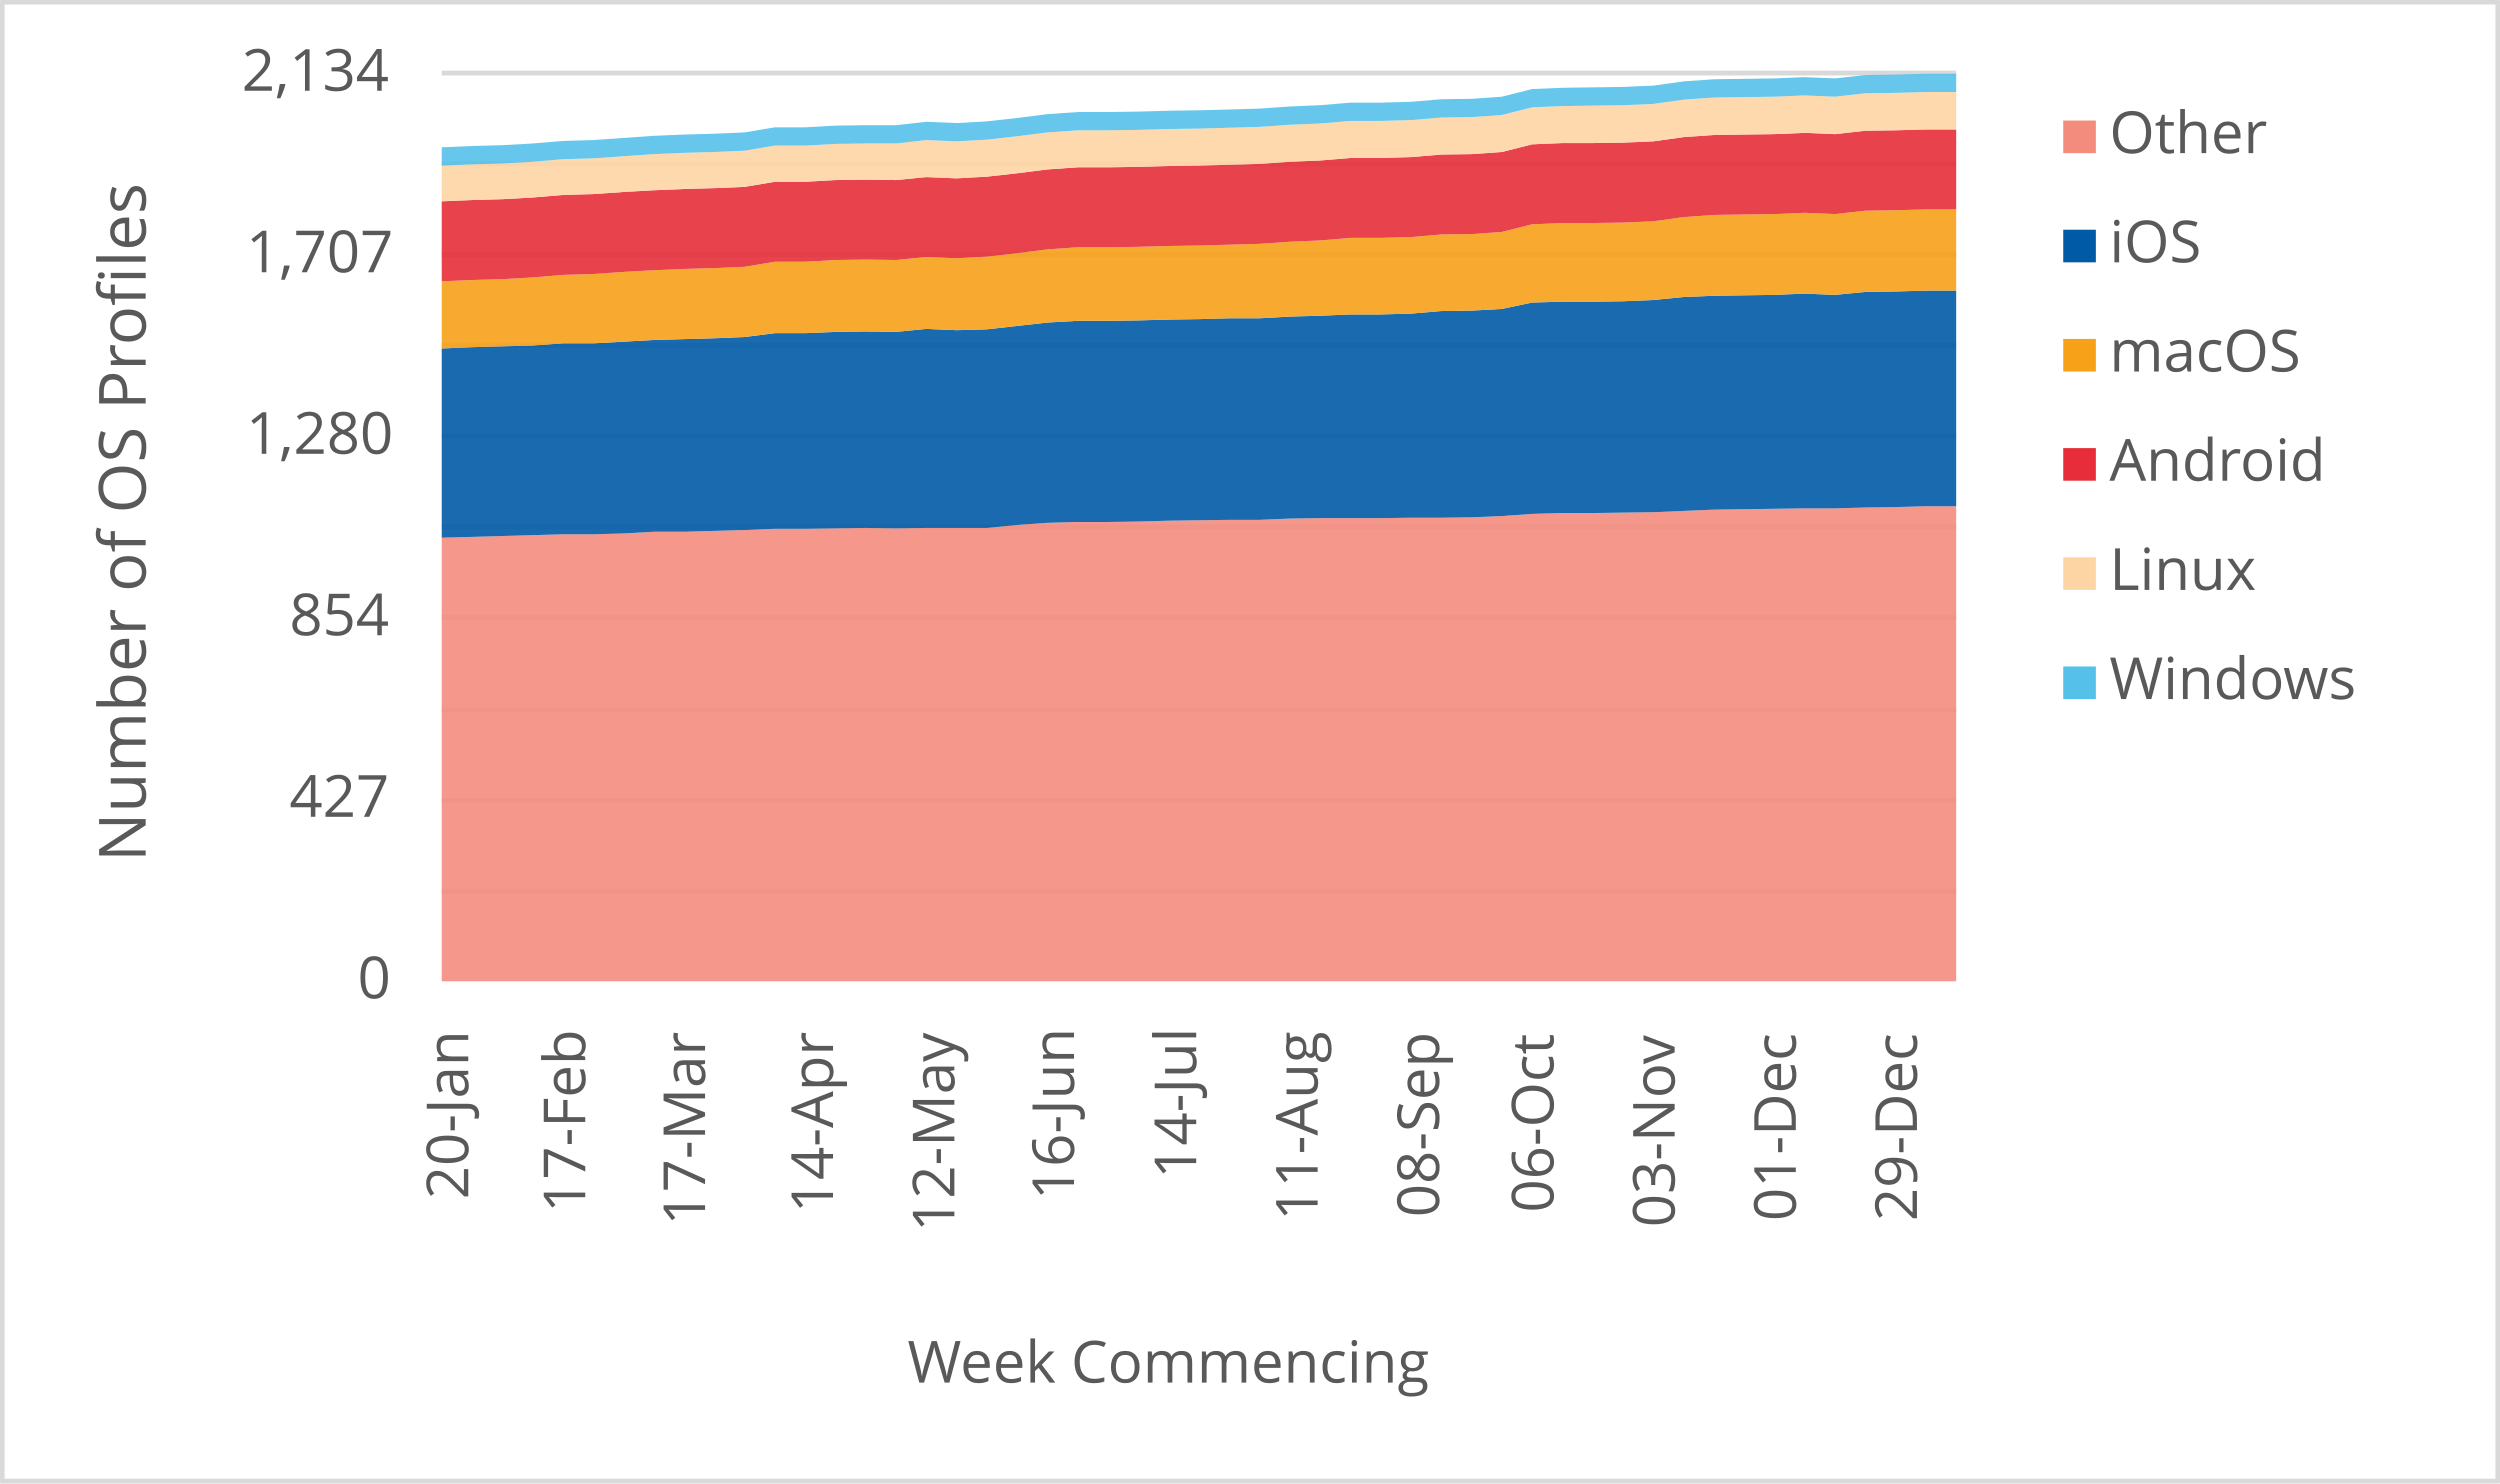
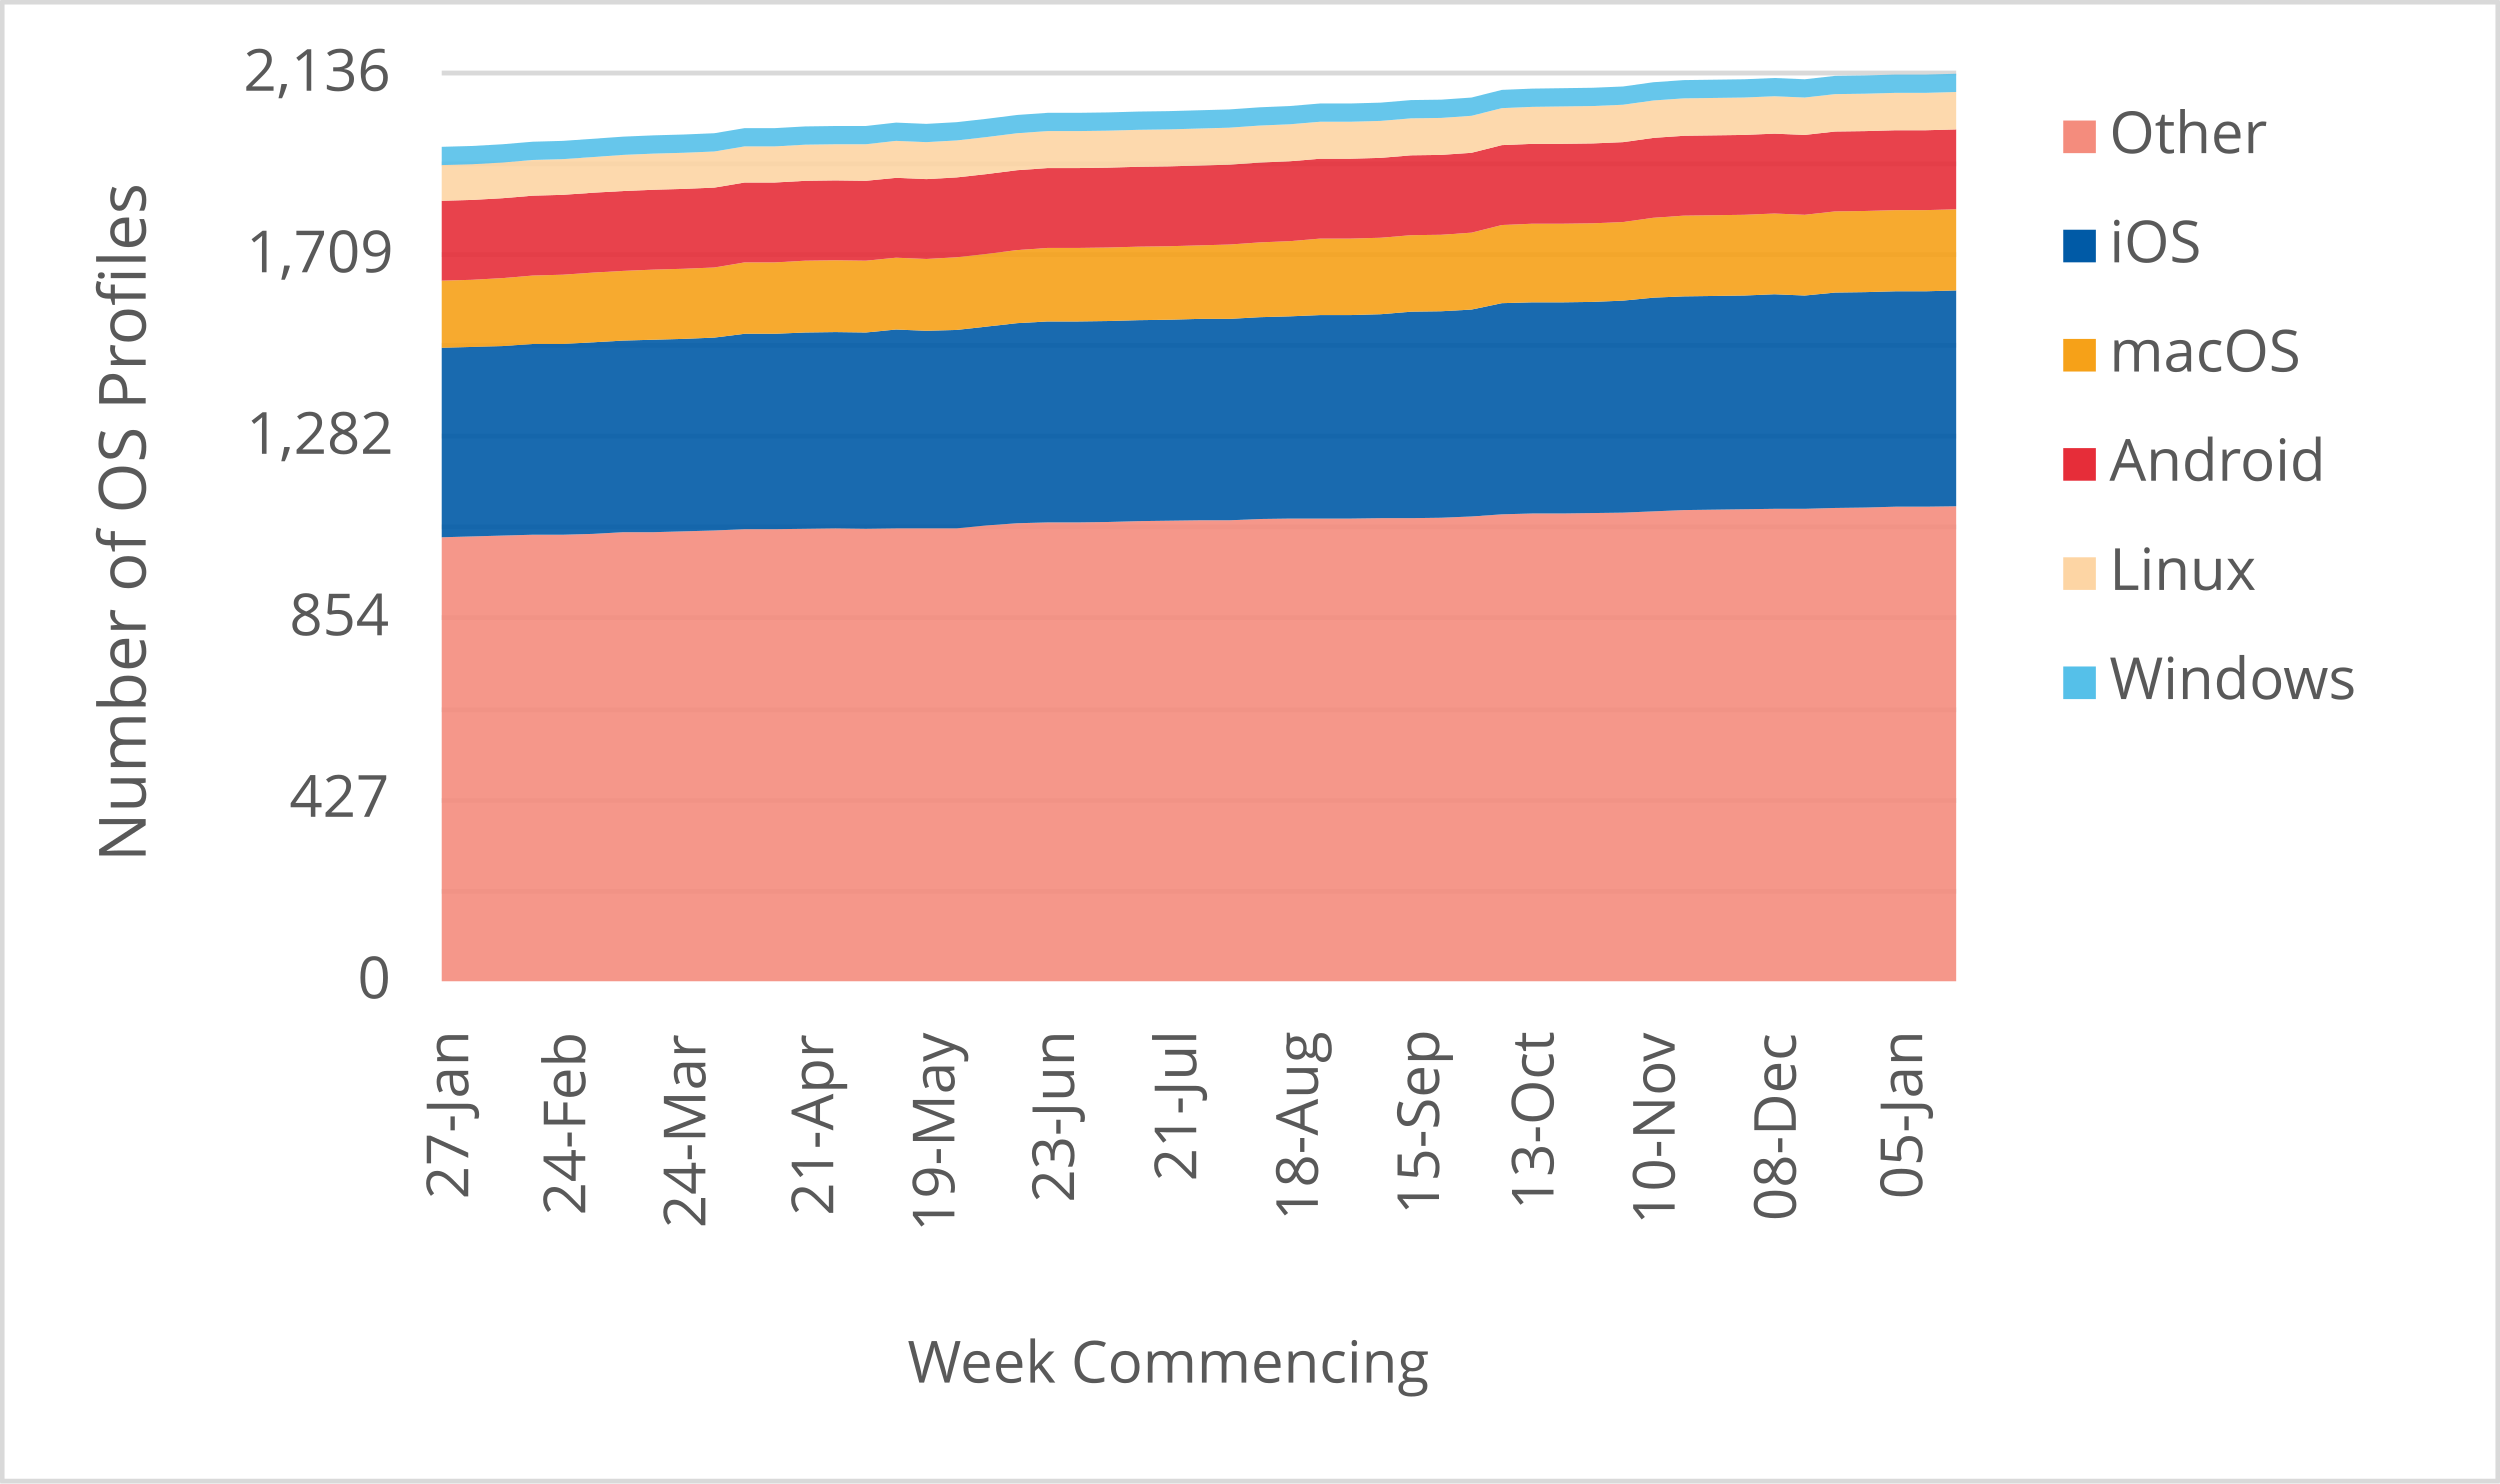
<svg xmlns="http://www.w3.org/2000/svg" width="1763" height="1046" xml:space="preserve" overflow="hidden">
  <defs>
    <clipPath id="clip0">
      <rect x="2917" y="346" width="1763" height="1046" />
    </clipPath>
  </defs>
  <g clip-path="url(#clip0)" transform="translate(-2917 -346)">
    <rect x="2918" y="347" width="1760" height="1043" fill="#FFFFFF" />
    <g>
      <path d="    M3228.5 974.532 4296.5 974.532    M3228.5 910.53 4296.5 910.53    M3228.5 846.528 4296.5 846.528    M3228.5 781.526 4296.5 781.526    M3228.5 717.524 4296.5 717.524    M3228.5 653.522 4296.5 653.522    M3228.5 589.52 4296.5 589.52    M3228.5 525.517 4296.5 525.517    M3228.5 461.515 4296.5 461.515    M3228.5 397.5 4296.5 397.5" stroke="#D9D9D9" stroke-width="3.438" stroke-linejoin="round" stroke-miterlimit="10" fill="none" />
    </g>
    <g>
      <path d="M 1038.5 4296.5 1038.5" stroke="#D9D9D9" stroke-width="3.438" stroke-linejoin="round" stroke-miterlimit="10" fill="none" fill-rule="evenodd" />
    </g>
    <g>
-       <text fill="#595959" font-family="Verdana,Open Sans,DejaVu Sans,sans-serif" font-weight="400" font-size="41" transform="matrix(6.12323e-17 -1 1 6.12323e-17 3247.218 1191.691)">20-Jan</text>
+       <text fill="#595959" font-family="Verdana,Open Sans,DejaVu Sans,sans-serif" font-weight="400" font-size="41" transform="matrix(6.12323e-17 -1 1 6.12323e-17 3247.198 1191.691)">27-Jan</text>
    </g>
    <g>
-       <text fill="#595959" font-family="Verdana,Open Sans,DejaVu Sans,sans-serif" font-weight="400" font-size="41" transform="matrix(6.12323e-17 -1 1 6.12323e-17 3329.715 1201.32)">17-Feb</text>
+       <text fill="#595959" font-family="Verdana,Open Sans,DejaVu Sans,sans-serif" font-weight="400" font-size="41" transform="matrix(6.12323e-17 -1 1 6.12323e-17 3329.715 1203.082)">24-Feb</text>
    </g>
    <g>
-       <text fill="#595959" font-family="Verdana,Open Sans,DejaVu Sans,sans-serif" font-weight="400" font-size="41" transform="matrix(6.12323e-17 -1 1 6.12323e-17 3414.214 1210.289)">17-Mar</text>
+       <text fill="#595959" font-family="Verdana,Open Sans,DejaVu Sans,sans-serif" font-weight="400" font-size="41" transform="matrix(6.12323e-17 -1 1 6.12323e-17 3414.425 1212.051)">24-Mar</text>
    </g>
    <g>
-       <text fill="#595959" font-family="Verdana,Open Sans,DejaVu Sans,sans-serif" font-weight="400" font-size="41" transform="matrix(6.12323e-17 -1 1 6.12323e-17 3504.459 1201.541)">14-Apr</text>
+       <text fill="#595959" font-family="Verdana,Open Sans,DejaVu Sans,sans-serif" font-weight="400" font-size="41" transform="matrix(6.12323e-17 -1 1 6.12323e-17 3504.589 1203.302)">21-Apr</text>
    </g>
    <g>
-       <text fill="#595959" font-family="Verdana,Open Sans,DejaVu Sans,sans-serif" font-weight="400" font-size="41" transform="matrix(6.12323e-17 -1 1 6.12323e-17 3590.029 1214.753)">12-May</text>
+       <text fill="#595959" font-family="Verdana,Open Sans,DejaVu Sans,sans-serif" font-weight="400" font-size="41" transform="matrix(6.12323e-17 -1 1 6.12323e-17 3590.029 1214.753)">19-May</text>
    </g>
    <g>
-       <text fill="#595959" font-family="Verdana,Open Sans,DejaVu Sans,sans-serif" font-weight="400" font-size="41" transform="matrix(6.12323e-17 -1 1 6.12323e-17 3674.398 1192.291)">16-Jun</text>
+       <text fill="#595959" font-family="Verdana,Open Sans,DejaVu Sans,sans-serif" font-weight="400" font-size="41" transform="matrix(6.12323e-17 -1 1 6.12323e-17 3674.398 1194.053)">23-Jun</text>
    </g>
    <g>
-       <text fill="#595959" font-family="Verdana,Open Sans,DejaVu Sans,sans-serif" font-weight="400" font-size="41" transform="matrix(6.12323e-17 -1 1 6.12323e-17 3760.569 1177.277)">14-Jul</text>
+       <text fill="#595959" font-family="Verdana,Open Sans,DejaVu Sans,sans-serif" font-weight="400" font-size="41" transform="matrix(6.12323e-17 -1 1 6.12323e-17 3760.569 1179.039)">21-Jul</text>
    </g>
    <g>
-       <text fill="#595959" font-family="Verdana,Open Sans,DejaVu Sans,sans-serif" font-weight="400" font-size="41" transform="matrix(6.12323e-17 -1 1 6.12323e-17 3846.199 1206.906)">11-Aug</text>
+       <text fill="#595959" font-family="Verdana,Open Sans,DejaVu Sans,sans-serif" font-weight="400" font-size="41" transform="matrix(6.12323e-17 -1 1 6.12323e-17 3846.349 1206.906)">18-Aug</text>
    </g>
    <g>
-       <text fill="#595959" font-family="Verdana,Open Sans,DejaVu Sans,sans-serif" font-weight="400" font-size="41" transform="matrix(6.12323e-17 -1 1 6.12323e-17 3931.809 1204.383)">08-Sep</text>
+       <text fill="#595959" font-family="Verdana,Open Sans,DejaVu Sans,sans-serif" font-weight="400" font-size="41" transform="matrix(6.12323e-17 -1 1 6.12323e-17 3931.789 1202.662)">15-Sep</text>
    </g>
    <g>
-       <text fill="#595959" font-family="Verdana,Open Sans,DejaVu Sans,sans-serif" font-weight="400" font-size="41" transform="matrix(6.12323e-17 -1 1 6.12323e-17 4012.525 1201.1)">06-Oct</text>
+       <text fill="#595959" font-family="Verdana,Open Sans,DejaVu Sans,sans-serif" font-weight="400" font-size="41" transform="matrix(6.12323e-17 -1 1 6.12323e-17 4012.525 1199.378)">13-Oct</text>
    </g>
    <g>
-       <text fill="#595959" font-family="Verdana,Open Sans,DejaVu Sans,sans-serif" font-weight="400" font-size="41" transform="matrix(6.12323e-17 -1 1 6.12323e-17 4097.965 1211.43)">03-Nov</text>
+       <text fill="#595959" font-family="Verdana,Open Sans,DejaVu Sans,sans-serif" font-weight="400" font-size="41" transform="matrix(6.12323e-17 -1 1 6.12323e-17 4097.965 1209.708)">10-Nov</text>
    </g>
    <g>
-       <text fill="#595959" font-family="Verdana,Open Sans,DejaVu Sans,sans-serif" font-weight="400" font-size="41" transform="matrix(6.12323e-17 -1 1 6.12323e-17 4183.405 1207.086)">01-Dec</text>
+       <text fill="#595959" font-family="Verdana,Open Sans,DejaVu Sans,sans-serif" font-weight="400" font-size="41" transform="matrix(6.12323e-17 -1 1 6.12323e-17 4183.405 1207.086)">08-Dec</text>
    </g>
    <g>
-       <text fill="#595959" font-family="Verdana,Open Sans,DejaVu Sans,sans-serif" font-weight="400" font-size="41" transform="matrix(6.12323e-17 -1 1 6.12323e-17 4268.825 1207.126)">29-Dec</text>
+       <text fill="#595959" font-family="Verdana,Open Sans,DejaVu Sans,sans-serif" font-weight="400" font-size="41" transform="matrix(6.12323e-17 -1 1 6.12323e-17 4272.498 1191.651)">05-Jan</text>
    </g>
    <g>
      <text fill="#595959" font-family="Verdana,Open Sans,DejaVu Sans,sans-serif" font-weight="400" font-size="41" transform="matrix(1 0 0 1 3169.141 1050)">0</text>
    </g>
    <g>
      <text fill="#595959" font-family="Verdana,Open Sans,DejaVu Sans,sans-serif" font-weight="400" font-size="41" transform="matrix(1 0 0 1 3121.114 922)">427</text>
    </g>
    <g>
      <text fill="#595959" font-family="Verdana,Open Sans,DejaVu Sans,sans-serif" font-weight="400" font-size="41" transform="matrix(1 0 0 1 3121.074 794)">854</text>
    </g>
    <g>
-       <text fill="#595959" font-family="Verdana,Open Sans,DejaVu Sans,sans-serif" font-weight="400" font-size="41" transform="matrix(1 0 0 1 3090.484 666)">1,280</text>
+       <text fill="#595959" font-family="Verdana,Open Sans,DejaVu Sans,sans-serif" font-weight="400" font-size="41" transform="matrix(1 0 0 1 3090.645 666)">1,282</text>
    </g>
    <g>
-       <text fill="#595959" font-family="Verdana,Open Sans,DejaVu Sans,sans-serif" font-weight="400" font-size="41" transform="matrix(1 0 0 1 3090.524 538)">1,707</text>
+       <text fill="#595959" font-family="Verdana,Open Sans,DejaVu Sans,sans-serif" font-weight="400" font-size="41" transform="matrix(1 0 0 1 3090.645 538)">1,709</text>
    </g>
    <g>
-       <text fill="#595959" font-family="Verdana,Open Sans,DejaVu Sans,sans-serif" font-weight="400" font-size="41" transform="matrix(1 0 0 1 3087.501 410)">2,134</text>
+       <text fill="#595959" font-family="Verdana,Open Sans,DejaVu Sans,sans-serif" font-weight="400" font-size="41" transform="matrix(1 0 0 1 3088.683 410)">2,136</text>
    </g>
    <g>
      <text fill="#595959" font-family="Verdana,Open Sans,DejaVu Sans,sans-serif" font-weight="400" font-size="41" transform="matrix(1 0 0 1 3556.971 1321)">Week Commencing</text>
    </g>
    <g>
      <text fill="#595959" font-family="Verdana,Open Sans,DejaVu Sans,sans-serif" font-weight="400" font-size="46" transform="matrix(6.12323e-17 -1 1 6.12323e-17 3019.73 953.792)">Number of OS Profiles</text>
    </g>
    <rect x="2918.5" y="347.5" width="1760" height="1043" stroke="#D9D9D9" stroke-width="3.438" stroke-linejoin="round" stroke-miterlimit="10" fill="none" />
    <g>
-       <path d="M3228.5 1038 3249.86 1038 3271.22 1038 3292.58 1038 3313.94 1038 3335.3 1038 3356.66 1038 3378.02 1038 3399.38 1038 3420.74 1038 3442.1 1038 3463.46 1038 3484.82 1038 3506.18 1038 3527.54 1038 3548.9 1038 3570.26 1038 3591.62 1038 3612.98 1038 3634.34 1038 3655.7 1038 3677.06 1038 3698.42 1038 3719.78 1038 3741.14 1038 3762.5 1038 3783.86 1038 3805.22 1038 3826.58 1038 3847.94 1038 3869.3 1038 3890.66 1038 3912.02 1038 3933.38 1038 3954.74 1038 3976.1 1038 3997.46 1038 4018.82 1038 4040.18 1038 4061.54 1038 4082.9 1038 4104.26 1038 4125.62 1038 4146.98 1038 4168.34 1038 4189.7 1038 4211.06 1038 4232.42 1038 4253.78 1038 4275.14 1038 4296.5 1038 4296.5 703.005 4275.14 703.005 4253.78 703.604 4232.42 703.904 4211.06 704.504 4189.7 704.504 4168.34 704.804 4146.98 705.104 4125.62 705.404 4104.26 706.304 4082.9 707.203 4061.54 707.503 4040.18 707.803 4018.82 707.803 3997.46 708.403 3976.1 709.903 3954.74 710.802 3933.38 711.102 3912.02 711.102 3890.66 711.402 3869.3 711.402 3847.94 711.402 3826.58 711.702 3805.22 712.602 3783.86 712.602 3762.5 712.902 3741.14 713.201 3719.78 713.801 3698.42 714.101 3677.06 714.101 3655.7 714.701 3634.34 716.201 3612.98 718.3 3591.62 718.3 3570.26 718.3 3548.9 718.6 3527.54 718.3 3506.18 718.6 3484.82 718.9 3463.46 718.9 3442.1 719.799 3420.74 720.399 3399.38 720.999 3378.02 720.999 3356.66 722.199 3335.3 722.799 3313.94 722.799 3292.58 723.398 3271.22 723.998 3249.86 724.598 3228.5 725.198 3228.5 1038Z" fill="#f48c7d" opacity="0.9" />
+       <path d="M3228.5 1038 3249.86 1038 3271.22 1038 3292.58 1038 3313.94 1038 3335.3 1038 3356.66 1038 3378.02 1038 3399.38 1038 3420.74 1038 3442.1 1038 3463.46 1038 3484.82 1038 3506.18 1038 3527.54 1038 3548.9 1038 3570.26 1038 3591.62 1038 3612.98 1038 3634.34 1038 3655.7 1038 3677.06 1038 3698.42 1038 3719.78 1038 3741.14 1038 3762.5 1038 3783.86 1038 3805.22 1038 3826.58 1038 3847.94 1038 3869.3 1038 3890.66 1038 3912.02 1038 3933.38 1038 3954.74 1038 3976.1 1038 3997.46 1038 4018.82 1038 4040.18 1038 4061.54 1038 4082.9 1038 4104.26 1038 4125.62 1038 4146.98 1038 4168.34 1038 4189.7 1038 4211.06 1038 4232.42 1038 4253.78 1038 4275.14 1038 4296.5 1038 4296.5 703.019 4275.14 703.318 4253.78 703.318 4232.42 703.918 4211.06 704.217 4189.7 704.816 4168.34 704.816 4146.98 705.116 4125.62 705.416 4104.26 705.715 4082.9 706.614 4061.54 707.513 4040.18 707.813 4018.82 708.112 3997.46 708.112 3976.1 708.712 3954.74 710.21 3933.38 711.109 3912.02 711.408 3890.66 711.408 3869.3 711.708 3847.94 711.708 3826.58 711.708 3805.22 712.007 3783.86 712.906 3762.5 712.906 3741.14 713.206 3719.78 713.506 3698.42 714.105 3677.06 714.404 3655.7 714.404 3634.34 715.004 3612.98 716.502 3591.62 718.599 3570.26 718.599 3548.9 718.599 3527.54 718.899 3506.18 718.599 3484.82 718.899 3463.46 719.199 3442.1 719.199 3420.74 720.097 3399.38 720.697 3378.02 721.296 3356.66 721.296 3335.3 722.494 3313.94 723.094 3292.58 723.094 3271.22 723.693 3249.86 724.292 3228.5 724.891 3228.5 1038Z" fill="#f48c7d" opacity="0.9" />
    </g>
    <g>
-       <path d="M3228.5 725.198 3249.86 724.598 3271.22 723.998 3292.58 723.398 3313.94 722.799 3335.3 722.799 3356.66 722.199 3378.02 720.999 3399.38 720.999 3420.74 720.399 3442.1 719.799 3463.46 718.9 3484.82 718.9 3506.18 718.6 3527.54 718.3 3548.9 718.6 3570.26 718.3 3591.62 718.3 3612.98 718.3 3634.34 716.201 3655.7 714.701 3677.06 714.101 3698.42 714.101 3719.78 713.801 3741.14 713.201 3762.5 712.902 3783.86 712.602 3805.22 712.602 3826.58 711.702 3847.94 711.402 3869.3 711.402 3890.66 711.402 3912.02 711.102 3933.38 711.102 3954.74 710.802 3976.1 709.903 3997.46 708.403 4018.82 707.803 4040.18 707.803 4061.54 707.503 4082.9 707.203 4104.26 706.304 4125.62 705.404 4146.98 705.104 4168.34 704.804 4189.7 704.504 4211.06 704.504 4232.42 703.904 4253.78 703.604 4275.14 703.005 4296.5 703.005 4296.5 550.952 4275.14 550.952 4253.78 551.552 4232.42 551.852 4211.06 553.951 4189.7 553.052 4168.34 553.951 4146.98 554.251 4125.62 554.551 4104.26 555.451 4082.9 557.55 4061.54 558.45 4040.18 558.75 4018.82 558.75 3997.46 559.35 3976.1 563.848 3954.74 565.048 3933.38 565.348 3912.02 567.147 3890.66 567.747 3869.3 567.747 3847.94 568.647 3826.58 569.246 3805.22 570.446 3783.86 570.446 3762.5 571.046 3741.14 571.346 3719.78 571.946 3698.42 572.246 3677.06 572.246 3655.7 573.445 3634.34 575.844 3612.98 578.244 3591.62 578.843 3570.26 577.944 3548.9 580.043 3527.54 579.743 3506.18 580.043 3484.82 580.943 3463.46 580.943 3442.1 583.642 3420.74 584.542 3399.38 585.142 3378.02 585.741 3356.66 586.941 3335.3 588.141 3313.94 588.141 3292.58 589.64 3271.22 590.24 3249.86 590.84 3228.5 591.739 3228.5 725.198Z" fill="#005aa6" opacity="0.9" />
+       <path d="M3228.5 724.891 3249.86 724.292 3271.22 723.693 3292.58 723.094 3313.94 723.094 3335.3 722.494 3356.66 721.296 3378.02 721.296 3399.38 720.697 3420.74 720.097 3442.1 719.199 3463.46 719.199 3484.82 718.899 3506.18 718.599 3527.54 718.899 3548.9 718.599 3570.26 718.599 3591.62 718.599 3612.98 716.502 3634.34 715.004 3655.7 714.404 3677.06 714.404 3698.42 714.105 3719.78 713.506 3741.14 713.206 3762.5 712.906 3783.86 712.906 3805.22 712.007 3826.58 711.708 3847.94 711.708 3869.3 711.708 3890.66 711.408 3912.02 711.408 3933.38 711.109 3954.74 710.21 3976.1 708.712 3997.46 708.112 4018.82 708.112 4040.18 707.813 4061.54 707.513 4082.9 706.614 4104.26 705.715 4125.62 705.416 4146.98 705.116 4168.34 704.816 4189.7 704.816 4211.06 704.217 4232.42 703.918 4253.78 703.318 4275.14 703.318 4296.5 703.019 4296.5 550.809 4275.14 551.408 4253.78 551.408 4232.42 552.007 4211.06 552.307 4189.7 554.404 4168.34 553.506 4146.98 554.404 4125.62 554.704 4104.26 555.004 4082.9 555.903 4061.54 558 4040.18 558.899 4018.82 559.199 3997.46 559.199 3976.1 559.798 3954.74 564.292 3933.38 565.491 3912.02 565.79 3890.66 567.588 3869.3 568.187 3847.94 568.187 3826.58 569.086 3805.22 569.685 3783.86 570.884 3762.5 570.884 3741.14 571.483 3719.78 571.783 3698.42 572.382 3677.06 572.682 3655.7 572.682 3634.34 573.88 3612.98 576.277 3591.62 578.674 3570.26 579.273 3548.9 578.375 3527.54 580.472 3506.18 580.172 3484.82 580.472 3463.46 581.371 3442.1 581.371 3420.74 584.067 3399.38 584.966 3378.02 585.566 3356.66 586.165 3335.3 587.363 3313.94 588.562 3292.58 588.562 3271.22 590.06 3249.86 590.659 3228.5 591.258 3228.5 724.891Z" fill="#005aa6" opacity="0.9" />
    </g>
    <g>
-       <path d="M3228.5 591.739 3249.86 590.84 3271.22 590.24 3292.58 589.64 3313.94 588.141 3335.3 588.141 3356.66 586.941 3378.02 585.741 3399.38 585.142 3420.74 584.542 3442.1 583.642 3463.46 580.943 3484.82 580.943 3506.18 580.043 3527.54 579.743 3548.9 580.043 3570.26 577.944 3591.62 578.843 3612.98 578.244 3634.34 575.844 3655.7 573.445 3677.06 572.246 3698.42 572.246 3719.78 571.946 3741.14 571.346 3762.5 571.046 3783.86 570.446 3805.22 570.446 3826.58 569.246 3847.94 568.647 3869.3 567.747 3890.66 567.747 3912.02 567.147 3933.38 565.348 3954.74 565.048 3976.1 563.848 3997.46 559.35 4018.82 558.75 4040.18 558.75 4061.54 558.45 4082.9 557.55 4104.26 555.451 4125.62 554.551 4146.98 554.251 4168.34 553.951 4189.7 553.052 4211.06 553.951 4232.42 551.852 4253.78 551.552 4275.14 550.952 4296.5 550.952 4296.5 493.67 4275.14 493.67 4253.78 494.27 4232.42 494.57 4211.06 496.969 4189.7 496.069 4168.34 496.969 4146.98 497.269 4125.62 497.569 4104.26 499.068 4082.9 502.067 4061.54 502.967 4040.18 503.267 4018.82 503.267 3997.46 504.167 3976.1 509.565 3954.74 511.065 3933.38 511.365 3912.02 513.164 3890.66 513.764 3869.3 513.764 3847.94 515.563 3826.58 516.463 3805.22 517.963 3783.86 518.562 3762.5 519.162 3741.14 519.462 3719.78 520.062 3698.42 520.362 3677.06 520.362 3655.7 521.861 3634.34 524.56 3612.98 526.96 3591.62 528.159 3570.26 527.26 3548.9 529.359 3527.54 529.059 3506.18 529.359 3484.82 530.559 3463.46 530.559 3442.1 534.157 3420.74 535.057 3399.38 535.657 3378.02 536.557 3356.66 537.756 3335.3 539.256 3313.94 539.856 3292.58 541.655 3271.22 542.855 3249.86 543.455 3228.5 544.354 3228.5 591.739Z" fill="#f6a118" opacity="0.9" />
+       <path d="M3228.5 591.258 3249.86 590.659 3271.22 590.06 3292.58 588.562 3313.94 588.562 3335.3 587.363 3356.66 586.165 3378.02 585.566 3399.38 584.966 3420.74 584.067 3442.1 581.371 3463.46 581.371 3484.82 580.472 3506.18 580.172 3527.54 580.472 3548.9 578.375 3570.26 579.273 3591.62 578.674 3612.98 576.277 3634.34 573.88 3655.7 572.682 3677.06 572.682 3698.42 572.382 3719.78 571.783 3741.14 571.483 3762.5 570.884 3783.86 570.884 3805.22 569.685 3826.58 569.086 3847.94 568.187 3869.3 568.187 3890.66 567.588 3912.02 565.79 3933.38 565.491 3954.74 564.292 3976.1 559.798 3997.46 559.199 4018.82 559.199 4040.18 558.899 4061.54 558 4082.9 555.903 4104.26 555.004 4125.62 554.704 4146.98 554.404 4168.34 553.506 4189.7 554.404 4211.06 552.307 4232.42 552.007 4253.78 551.408 4275.14 551.408 4296.5 550.809 4296.5 493.581 4275.14 494.18 4253.78 494.18 4232.42 494.779 4211.06 495.079 4189.7 497.476 4168.34 496.577 4146.98 497.476 4125.62 497.775 4104.26 498.075 4082.9 499.573 4061.54 502.569 4040.18 503.468 4018.82 503.768 3997.46 503.768 3976.1 504.667 3954.74 510.06 3933.38 511.558 3912.02 511.858 3890.66 513.655 3869.3 514.255 3847.94 514.255 3826.58 516.052 3805.22 516.951 3783.86 518.449 3762.5 519.049 3741.14 519.648 3719.78 519.948 3698.42 520.547 3677.06 520.846 3655.7 520.846 3634.34 522.345 3612.98 525.041 3591.62 527.438 3570.26 528.637 3548.9 527.738 3527.54 529.835 3506.18 529.536 3484.82 529.835 3463.46 531.034 3442.1 531.034 3420.74 534.629 3399.38 535.528 3378.02 536.127 3356.66 537.026 3335.3 538.225 3313.94 539.723 3292.58 540.322 3271.22 542.12 3249.86 543.318 3228.5 543.918 3228.5 591.258Z" fill="#f6a118" opacity="0.9" />
    </g>
    <g>
-       <path d="M3228.5 544.354 3249.86 543.455 3271.22 542.855 3292.58 541.655 3313.94 539.856 3335.3 539.256 3356.66 537.756 3378.02 536.557 3399.38 535.657 3420.74 535.057 3442.1 534.157 3463.46 530.559 3484.82 530.559 3506.18 529.359 3527.54 529.059 3548.9 529.359 3570.26 527.26 3591.62 528.159 3612.98 526.96 3634.34 524.56 3655.7 521.861 3677.06 520.362 3698.42 520.362 3719.78 520.062 3741.14 519.462 3762.5 519.162 3783.86 518.562 3805.22 517.963 3826.58 516.463 3847.94 515.563 3869.3 513.764 3890.66 513.764 3912.02 513.164 3933.38 511.365 3954.74 511.065 3976.1 509.565 3997.46 504.167 4018.82 503.267 4040.18 503.267 4061.54 502.967 4082.9 502.067 4104.26 499.068 4125.62 497.569 4146.98 497.269 4168.34 496.969 4189.7 496.069 4211.06 496.969 4232.42 494.57 4253.78 494.27 4275.14 493.67 4296.5 493.67 4296.5 437.288 4275.14 437.288 4253.78 437.888 4232.42 438.187 4211.06 440.587 4189.7 439.687 4168.34 440.587 4146.98 440.887 4125.62 441.187 4104.26 442.686 4082.9 445.685 4061.54 446.585 4040.18 446.885 4018.82 446.885 3997.46 447.784 3976.1 453.183 3954.74 454.682 3933.38 454.982 3912.02 456.782 3890.66 457.381 3869.3 457.381 3847.94 459.181 3826.58 460.081 3805.22 461.58 3783.86 462.18 3762.5 462.78 3741.14 463.08 3719.78 463.679 3698.42 463.979 3677.06 463.979 3655.7 465.479 3634.34 468.178 3612.98 470.577 3591.62 471.777 3570.26 470.877 3548.9 472.977 3527.54 472.677 3506.18 472.977 3484.82 474.176 3463.46 474.176 3442.1 477.775 3420.74 478.675 3399.38 479.275 3378.02 480.174 3356.66 481.374 3335.3 482.873 3313.94 483.473 3292.58 485.273 3271.22 486.472 3249.86 487.072 3228.5 487.972 3228.5 544.354Z" fill="#e62d39" opacity="0.9" />
+       <path d="M3228.5 543.918 3249.86 543.318 3271.22 542.12 3292.58 540.322 3313.94 539.723 3335.3 538.225 3356.66 537.026 3378.02 536.127 3399.38 535.528 3420.74 534.629 3442.1 531.034 3463.46 531.034 3484.82 529.835 3506.18 529.536 3527.54 529.835 3548.9 527.738 3570.26 528.637 3591.62 527.438 3612.98 525.041 3634.34 522.345 3655.7 520.846 3677.06 520.846 3698.42 520.547 3719.78 519.948 3741.14 519.648 3762.5 519.049 3783.86 518.449 3805.22 516.951 3826.58 516.052 3847.94 514.255 3869.3 514.255 3890.66 513.655 3912.02 511.858 3933.38 511.558 3954.74 510.06 3976.1 504.667 3997.46 503.768 4018.82 503.768 4040.18 503.468 4061.54 502.569 4082.9 499.573 4104.26 498.075 4125.62 497.775 4146.98 497.476 4168.34 496.577 4189.7 497.476 4211.06 495.079 4232.42 494.779 4253.78 494.18 4275.14 494.18 4296.5 493.581 4296.5 437.251 4275.14 437.85 4253.78 437.85 4232.42 438.449 4211.06 438.749 4189.7 441.146 4168.34 440.247 4146.98 441.146 4125.62 441.446 4104.26 441.745 4082.9 443.243 4061.54 446.24 4040.18 447.139 4018.82 447.438 3997.46 447.438 3976.1 448.337 3954.74 453.73 3933.38 455.228 3912.02 455.528 3890.66 457.326 3869.3 457.925 3847.94 457.925 3826.58 459.723 3805.22 460.622 3783.86 462.12 3762.5 462.719 3741.14 463.318 3719.78 463.618 3698.42 464.217 3677.06 464.517 3655.7 464.517 3634.34 466.015 3612.98 468.712 3591.62 471.109 3570.26 472.307 3548.9 471.408 3527.54 473.506 3506.18 473.206 3484.82 473.506 3463.46 474.704 3442.1 474.704 3420.74 478.3 3399.38 479.199 3378.02 479.798 3356.66 480.697 3335.3 481.895 3313.94 483.393 3292.58 483.993 3271.22 485.79 3249.86 486.989 3228.5 487.588 3228.5 543.918Z" fill="#e62d39" opacity="0.9" />
    </g>
    <g>
-       <path d="M3228.5 487.972 3249.86 487.072 3271.22 486.472 3292.58 485.273 3313.94 483.473 3335.3 482.873 3356.66 481.374 3378.02 480.174 3399.38 479.275 3420.74 478.675 3442.1 477.775 3463.46 474.176 3484.82 474.176 3506.18 472.977 3527.54 472.677 3548.9 472.977 3570.26 470.877 3591.62 471.777 3612.98 470.577 3634.34 468.178 3655.7 465.479 3677.06 463.979 3698.42 463.979 3719.78 463.679 3741.14 463.08 3762.5 462.78 3783.86 462.18 3805.22 461.58 3826.58 460.081 3847.94 459.181 3869.3 457.381 3890.66 457.381 3912.02 456.782 3933.38 454.982 3954.74 454.682 3976.1 453.183 3997.46 447.784 4018.82 446.885 4040.18 446.885 4061.54 446.585 4082.9 445.685 4104.26 442.686 4125.62 441.187 4146.98 440.887 4168.34 440.587 4189.7 439.687 4211.06 440.587 4232.42 438.187 4253.78 437.888 4275.14 437.288 4296.5 437.288 4296.5 410.896 4275.14 410.896 4253.78 411.496 4232.42 411.796 4211.06 414.195 4189.7 413.295 4168.34 414.195 4146.98 414.495 4125.62 414.795 4104.26 416.294 4082.9 419.293 4061.54 420.193 4040.18 420.493 4018.82 420.793 3997.46 421.693 3976.1 427.091 3954.74 428.59 3933.38 428.89 3912.02 430.69 3890.66 431.29 3869.3 431.29 3847.94 433.089 3826.58 433.989 3805.22 435.488 3783.86 436.088 3762.5 436.688 3741.14 436.988 3719.78 437.588 3698.42 437.888 3677.06 437.888 3655.7 439.387 3634.34 442.086 3612.98 444.485 3591.62 445.685 3570.26 444.785 3548.9 447.185 3527.54 447.185 3506.18 447.485 3484.82 448.684 3463.46 448.684 3442.1 452.283 3420.74 453.183 3399.38 453.783 3378.02 454.682 3356.66 456.182 3335.3 457.681 3313.94 458.281 3292.58 460.081 3271.22 461.28 3249.86 461.88 3228.5 462.78 3228.5 487.972Z" fill="#fdd5a4" opacity="0.9" />
+       <path d="M3228.5 487.588 3249.86 486.989 3271.22 485.79 3292.58 483.993 3313.94 483.393 3335.3 481.895 3356.66 480.697 3378.02 479.798 3399.38 479.199 3420.74 478.3 3442.1 474.704 3463.46 474.704 3484.82 473.506 3506.18 473.206 3527.54 473.506 3548.9 471.408 3570.26 472.307 3591.62 471.109 3612.98 468.712 3634.34 466.015 3655.7 464.517 3677.06 464.517 3698.42 464.217 3719.78 463.618 3741.14 463.318 3762.5 462.719 3783.86 462.12 3805.22 460.622 3826.58 459.723 3847.94 457.925 3869.3 457.925 3890.66 457.326 3912.02 455.528 3933.38 455.228 3954.74 453.73 3976.1 448.337 3997.46 447.438 4018.82 447.438 4040.18 447.139 4061.54 446.24 4082.9 443.243 4104.26 441.745 4125.62 441.446 4146.98 441.146 4168.34 440.247 4189.7 441.146 4211.06 438.749 4232.42 438.449 4253.78 437.85 4275.14 437.85 4296.5 437.251 4296.5 410.884 4275.14 411.483 4253.78 411.483 4232.42 412.082 4211.06 412.382 4189.7 414.779 4168.34 413.88 4146.98 414.779 4125.62 415.079 4104.26 415.378 4082.9 416.876 4061.54 419.873 4040.18 420.772 4018.82 421.071 3997.46 421.371 3976.1 422.27 3954.74 427.663 3933.38 429.161 3912.02 429.461 3890.66 431.258 3869.3 431.858 3847.94 431.858 3826.58 433.655 3805.22 434.554 3783.86 436.052 3762.5 436.652 3741.14 437.251 3719.78 437.551 3698.42 438.15 3677.06 438.449 3655.7 438.449 3634.34 439.948 3612.98 442.644 3591.62 445.041 3570.26 446.24 3548.9 445.341 3527.54 447.738 3506.18 447.738 3484.82 448.037 3463.46 449.236 3442.1 449.236 3420.74 452.831 3399.38 453.73 3378.02 454.33 3356.66 455.228 3335.3 456.727 3313.94 458.225 3292.58 458.824 3271.22 460.622 3249.86 461.82 3228.5 462.419 3228.5 487.588Z" fill="#fdd5a4" opacity="0.9" />
    </g>
    <g>
-       <path d="M3228.5 462.78 3249.86 461.88 3271.22 461.28 3292.58 460.081 3313.94 458.281 3335.3 457.681 3356.66 456.182 3378.02 454.682 3399.38 453.783 3420.74 453.183 3442.1 452.283 3463.46 448.684 3484.82 448.684 3506.18 447.485 3527.54 447.185 3548.9 447.185 3570.26 444.785 3591.62 445.685 3612.98 444.485 3634.34 442.086 3655.7 439.387 3677.06 437.888 3698.42 437.888 3719.78 437.588 3741.14 436.988 3762.5 436.688 3783.86 436.088 3805.22 435.488 3826.58 433.989 3847.94 433.089 3869.3 431.29 3890.66 431.29 3912.02 430.69 3933.38 428.89 3954.74 428.59 3976.1 427.091 3997.46 421.693 4018.82 420.793 4040.18 420.493 4061.54 420.193 4082.9 419.293 4104.26 416.294 4125.62 414.795 4146.98 414.495 4168.34 414.195 4189.7 413.295 4211.06 414.195 4232.42 411.796 4253.78 411.496 4275.14 410.896 4296.5 410.896 4296.5 398 4275.14 398 4253.78 398.6 4232.42 398.9 4211.06 401.299 4189.7 400.399 4168.34 401.299 4146.98 401.599 4125.62 401.899 4104.26 403.398 4082.9 406.397 4061.54 407.297 4040.18 407.597 4018.82 407.897 3997.46 408.797 3976.1 414.195 3954.74 415.694 3933.38 415.994 3912.02 417.794 3890.66 418.394 3869.3 418.394 3847.94 420.193 3826.58 421.093 3805.22 422.592 3783.86 423.192 3762.5 423.792 3741.14 424.092 3719.78 424.692 3698.42 424.992 3677.06 424.992 3655.7 426.491 3634.34 429.19 3612.98 431.59 3591.62 432.789 3570.26 431.889 3548.9 434.289 3527.54 434.289 3506.18 434.589 3484.82 435.788 3463.46 435.788 3442.1 439.387 3420.74 440.287 3399.38 440.887 3378.02 441.786 3356.66 443.286 3335.3 444.785 3313.94 445.385 3292.58 447.185 3271.22 448.384 3249.86 448.984 3228.5 449.884 3228.5 462.78Z" fill="#55c0e9" opacity="0.9" />
+       <path d="M3228.5 462.419 3249.86 461.82 3271.22 460.622 3292.58 458.824 3313.94 458.225 3335.3 456.727 3356.66 455.228 3378.02 454.33 3399.38 453.73 3420.74 452.831 3442.1 449.236 3463.46 449.236 3484.82 448.037 3506.18 447.738 3527.54 447.738 3548.9 445.341 3570.26 446.24 3591.62 445.041 3612.98 442.644 3634.34 439.948 3655.7 438.449 3677.06 438.449 3698.42 438.15 3719.78 437.551 3741.14 437.251 3762.5 436.652 3783.86 436.052 3805.22 434.554 3826.58 433.655 3847.94 431.858 3869.3 431.858 3890.66 431.258 3912.02 429.461 3933.38 429.161 3954.74 427.663 3976.1 422.27 3997.46 421.371 4018.82 421.071 4040.18 420.772 4061.54 419.873 4082.9 416.876 4104.26 415.378 4125.62 415.079 4146.98 414.779 4168.34 413.88 4189.7 414.779 4211.06 412.382 4232.42 412.082 4253.78 411.483 4275.14 411.483 4296.5 410.884 4296.5 398 4275.14 398.599 4253.78 398.599 4232.42 399.199 4211.06 399.498 4189.7 401.895 4168.34 400.996 4146.98 401.895 4125.62 402.195 4104.26 402.494 4082.9 403.993 4061.54 406.989 4040.18 407.888 4018.82 408.187 3997.46 408.487 3976.1 409.386 3954.74 414.779 3933.38 416.277 3912.02 416.577 3890.66 418.375 3869.3 418.974 3847.94 418.974 3826.58 420.772 3805.22 421.67 3783.86 423.169 3762.5 423.768 3741.14 424.367 3719.78 424.667 3698.42 425.266 3677.06 425.566 3655.7 425.566 3634.34 427.064 3612.98 429.76 3591.62 432.157 3570.26 433.356 3548.9 432.457 3527.54 434.854 3506.18 434.854 3484.82 435.154 3463.46 436.352 3442.1 436.352 3420.74 439.948 3399.38 440.846 3378.02 441.446 3356.66 442.345 3335.3 443.843 3313.94 445.341 3292.58 445.94 3271.22 447.738 3249.86 448.936 3228.5 449.536 3228.5 462.419Z" fill="#55c0e9" opacity="0.9" />
    </g>
    <g>
      <rect x="4372" y="431" width="23" height="23" fill="#f48c7d" />
    </g>
    <g>
      <text fill="#595959" font-family="Verdana,Open Sans,DejaVu Sans,sans-serif" font-weight="400" font-size="41" transform="matrix(1 0 0 1 4404.56 454)">Other</text>
    </g>
    <g>
      <rect x="4372" y="508" width="23" height="23" fill="#005aa6" />
    </g>
    <g>
      <text fill="#595959" font-family="Verdana,Open Sans,DejaVu Sans,sans-serif" font-weight="400" font-size="41" transform="matrix(1 0 0 1 4404.56 531)">iOS</text>
    </g>
    <g>
      <rect x="4372" y="585" width="23" height="23" fill="#f6a118" />
    </g>
    <g>
      <text fill="#595959" font-family="Verdana,Open Sans,DejaVu Sans,sans-serif" font-weight="400" font-size="41" transform="matrix(1 0 0 1 4404.56 608)">macOS</text>
    </g>
    <g>
      <rect x="4372" y="662" width="23" height="23" fill="#e62d39" />
    </g>
    <g>
      <text fill="#595959" font-family="Verdana,Open Sans,DejaVu Sans,sans-serif" font-weight="400" font-size="41" transform="matrix(1 0 0 1 4404.56 685)">Android</text>
    </g>
    <g>
      <rect x="4372" y="739" width="23" height="23" fill="#fdd5a4" />
    </g>
    <g>
      <text fill="#595959" font-family="Verdana,Open Sans,DejaVu Sans,sans-serif" font-weight="400" font-size="41" transform="matrix(1 0 0 1 4404.56 762)">Linux</text>
    </g>
    <g>
      <rect x="4372" y="816" width="23" height="23" fill="#55c0e9" />
    </g>
    <g>
      <text fill="#595959" font-family="Verdana,Open Sans,DejaVu Sans,sans-serif" font-weight="400" font-size="41" transform="matrix(1 0 0 1 4404.56 839)">Windows</text>
    </g>
  </g>
</svg>
